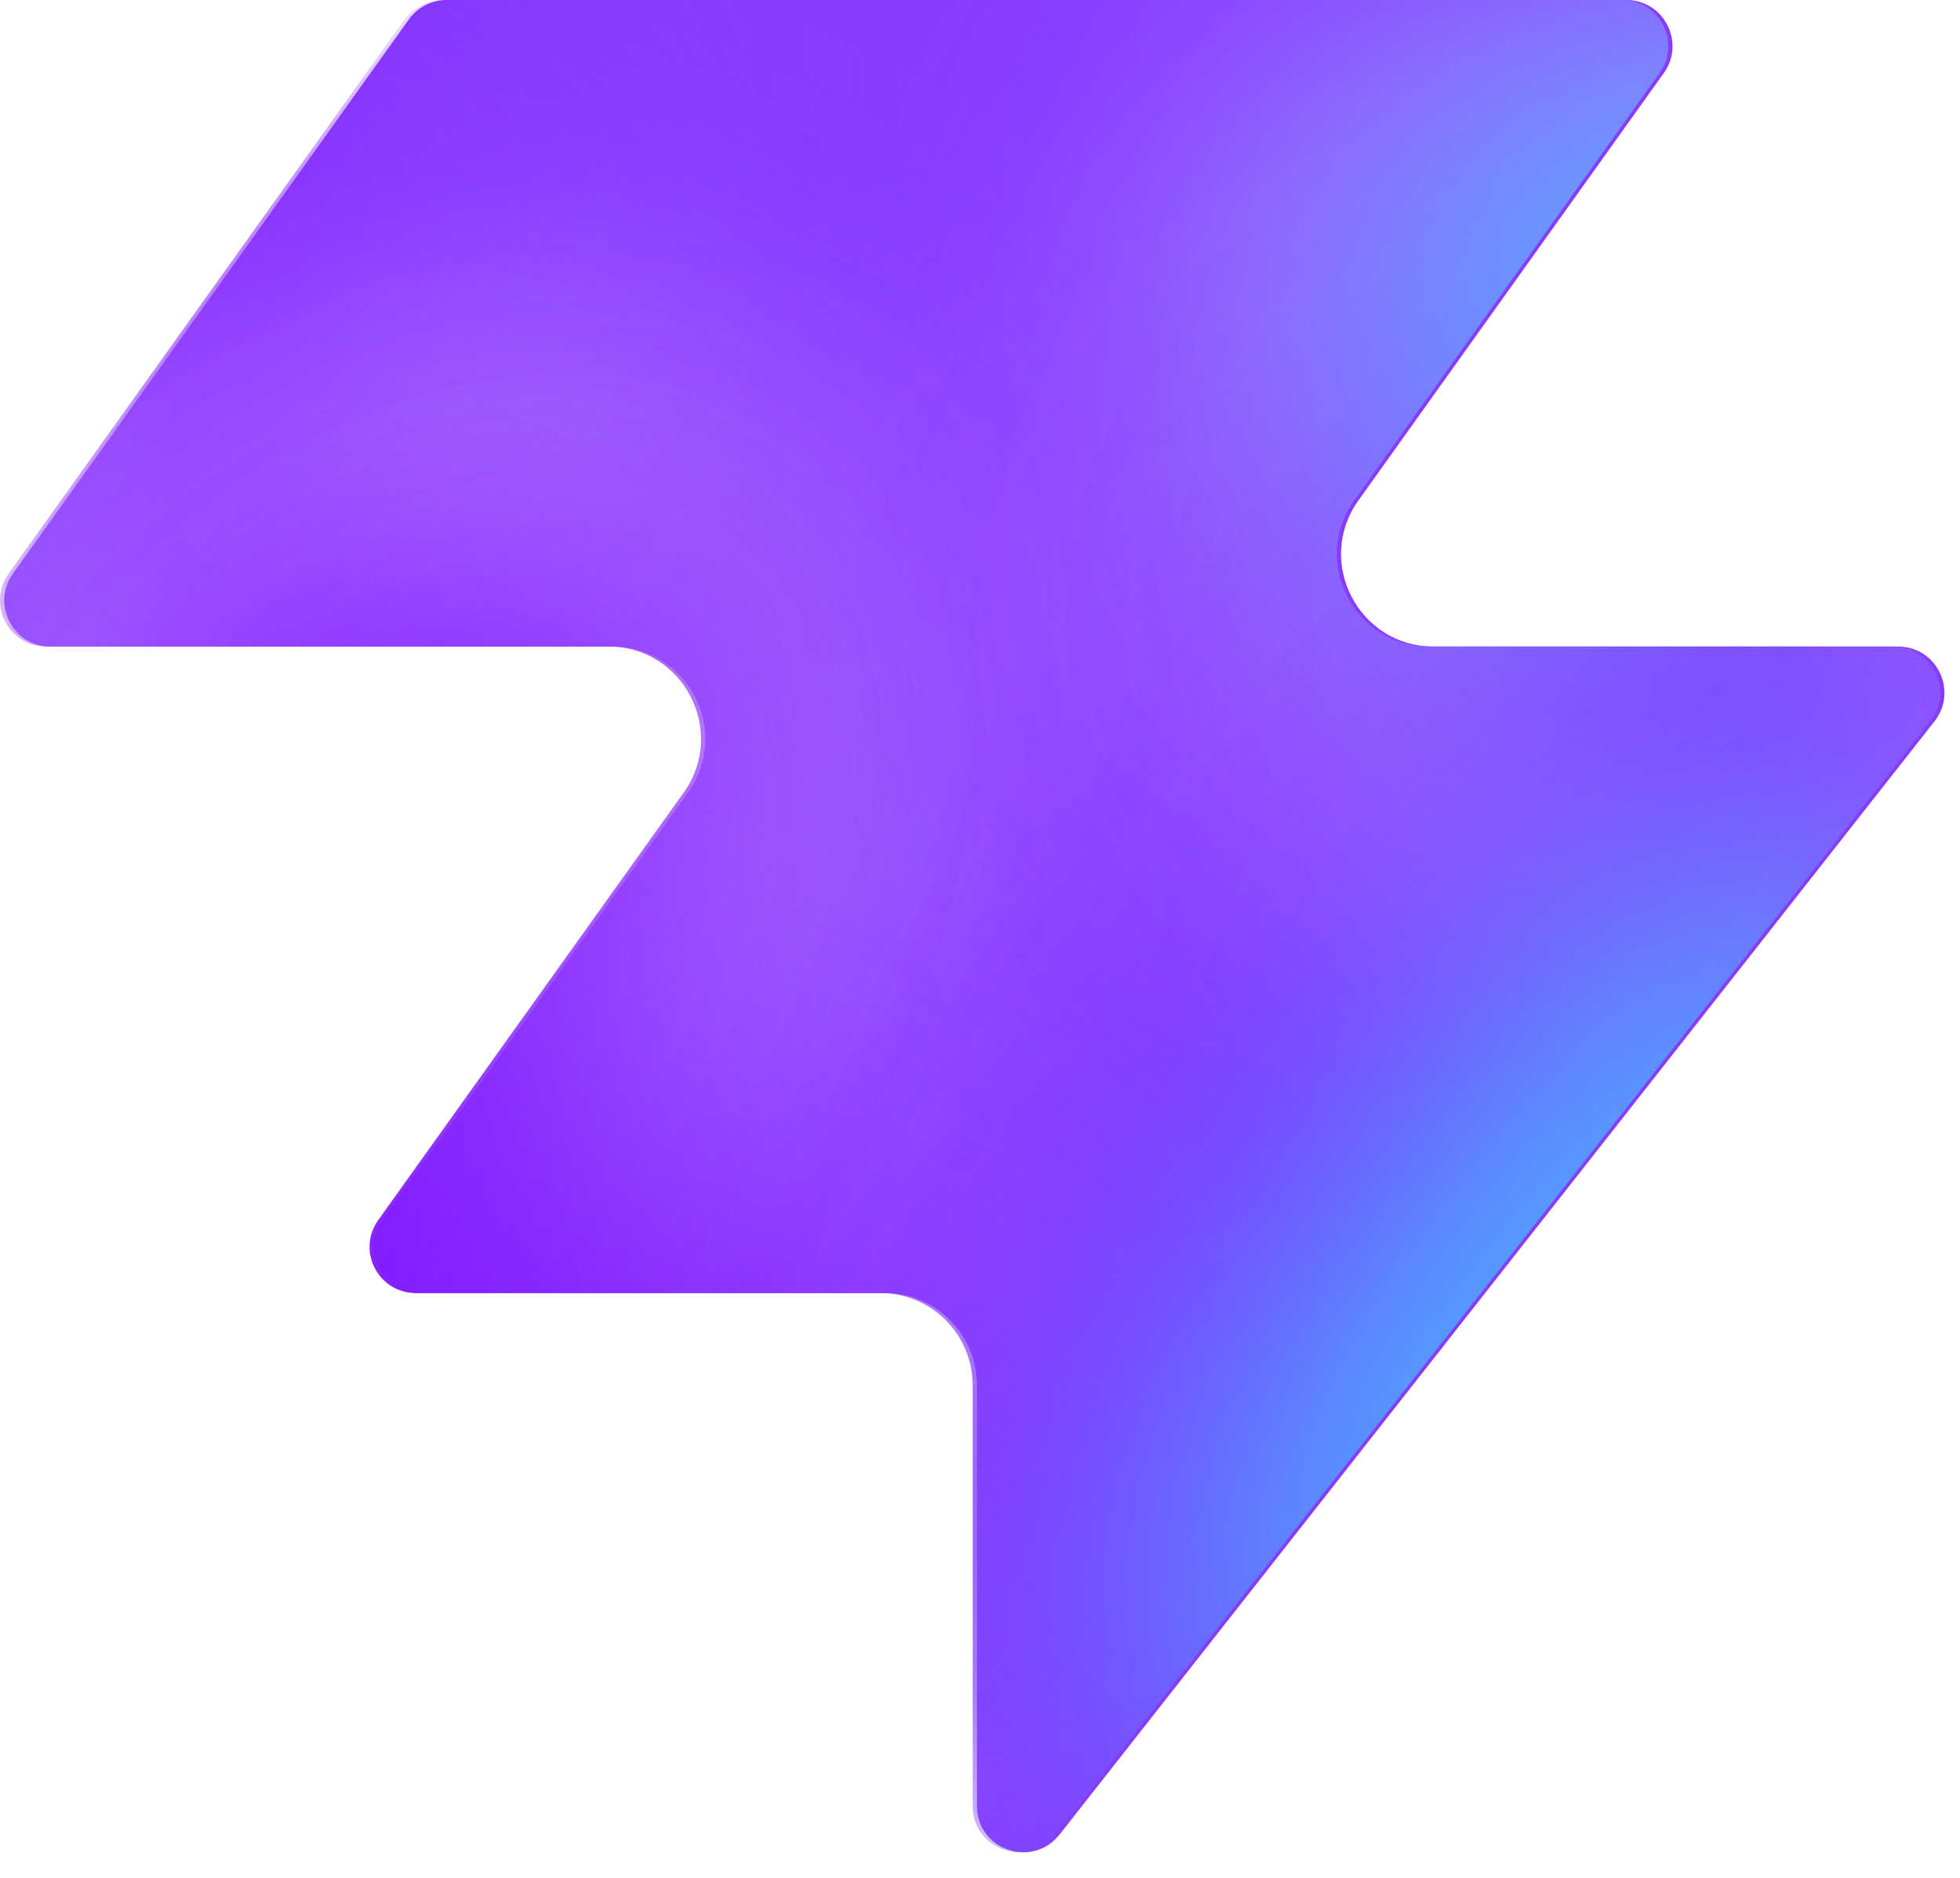
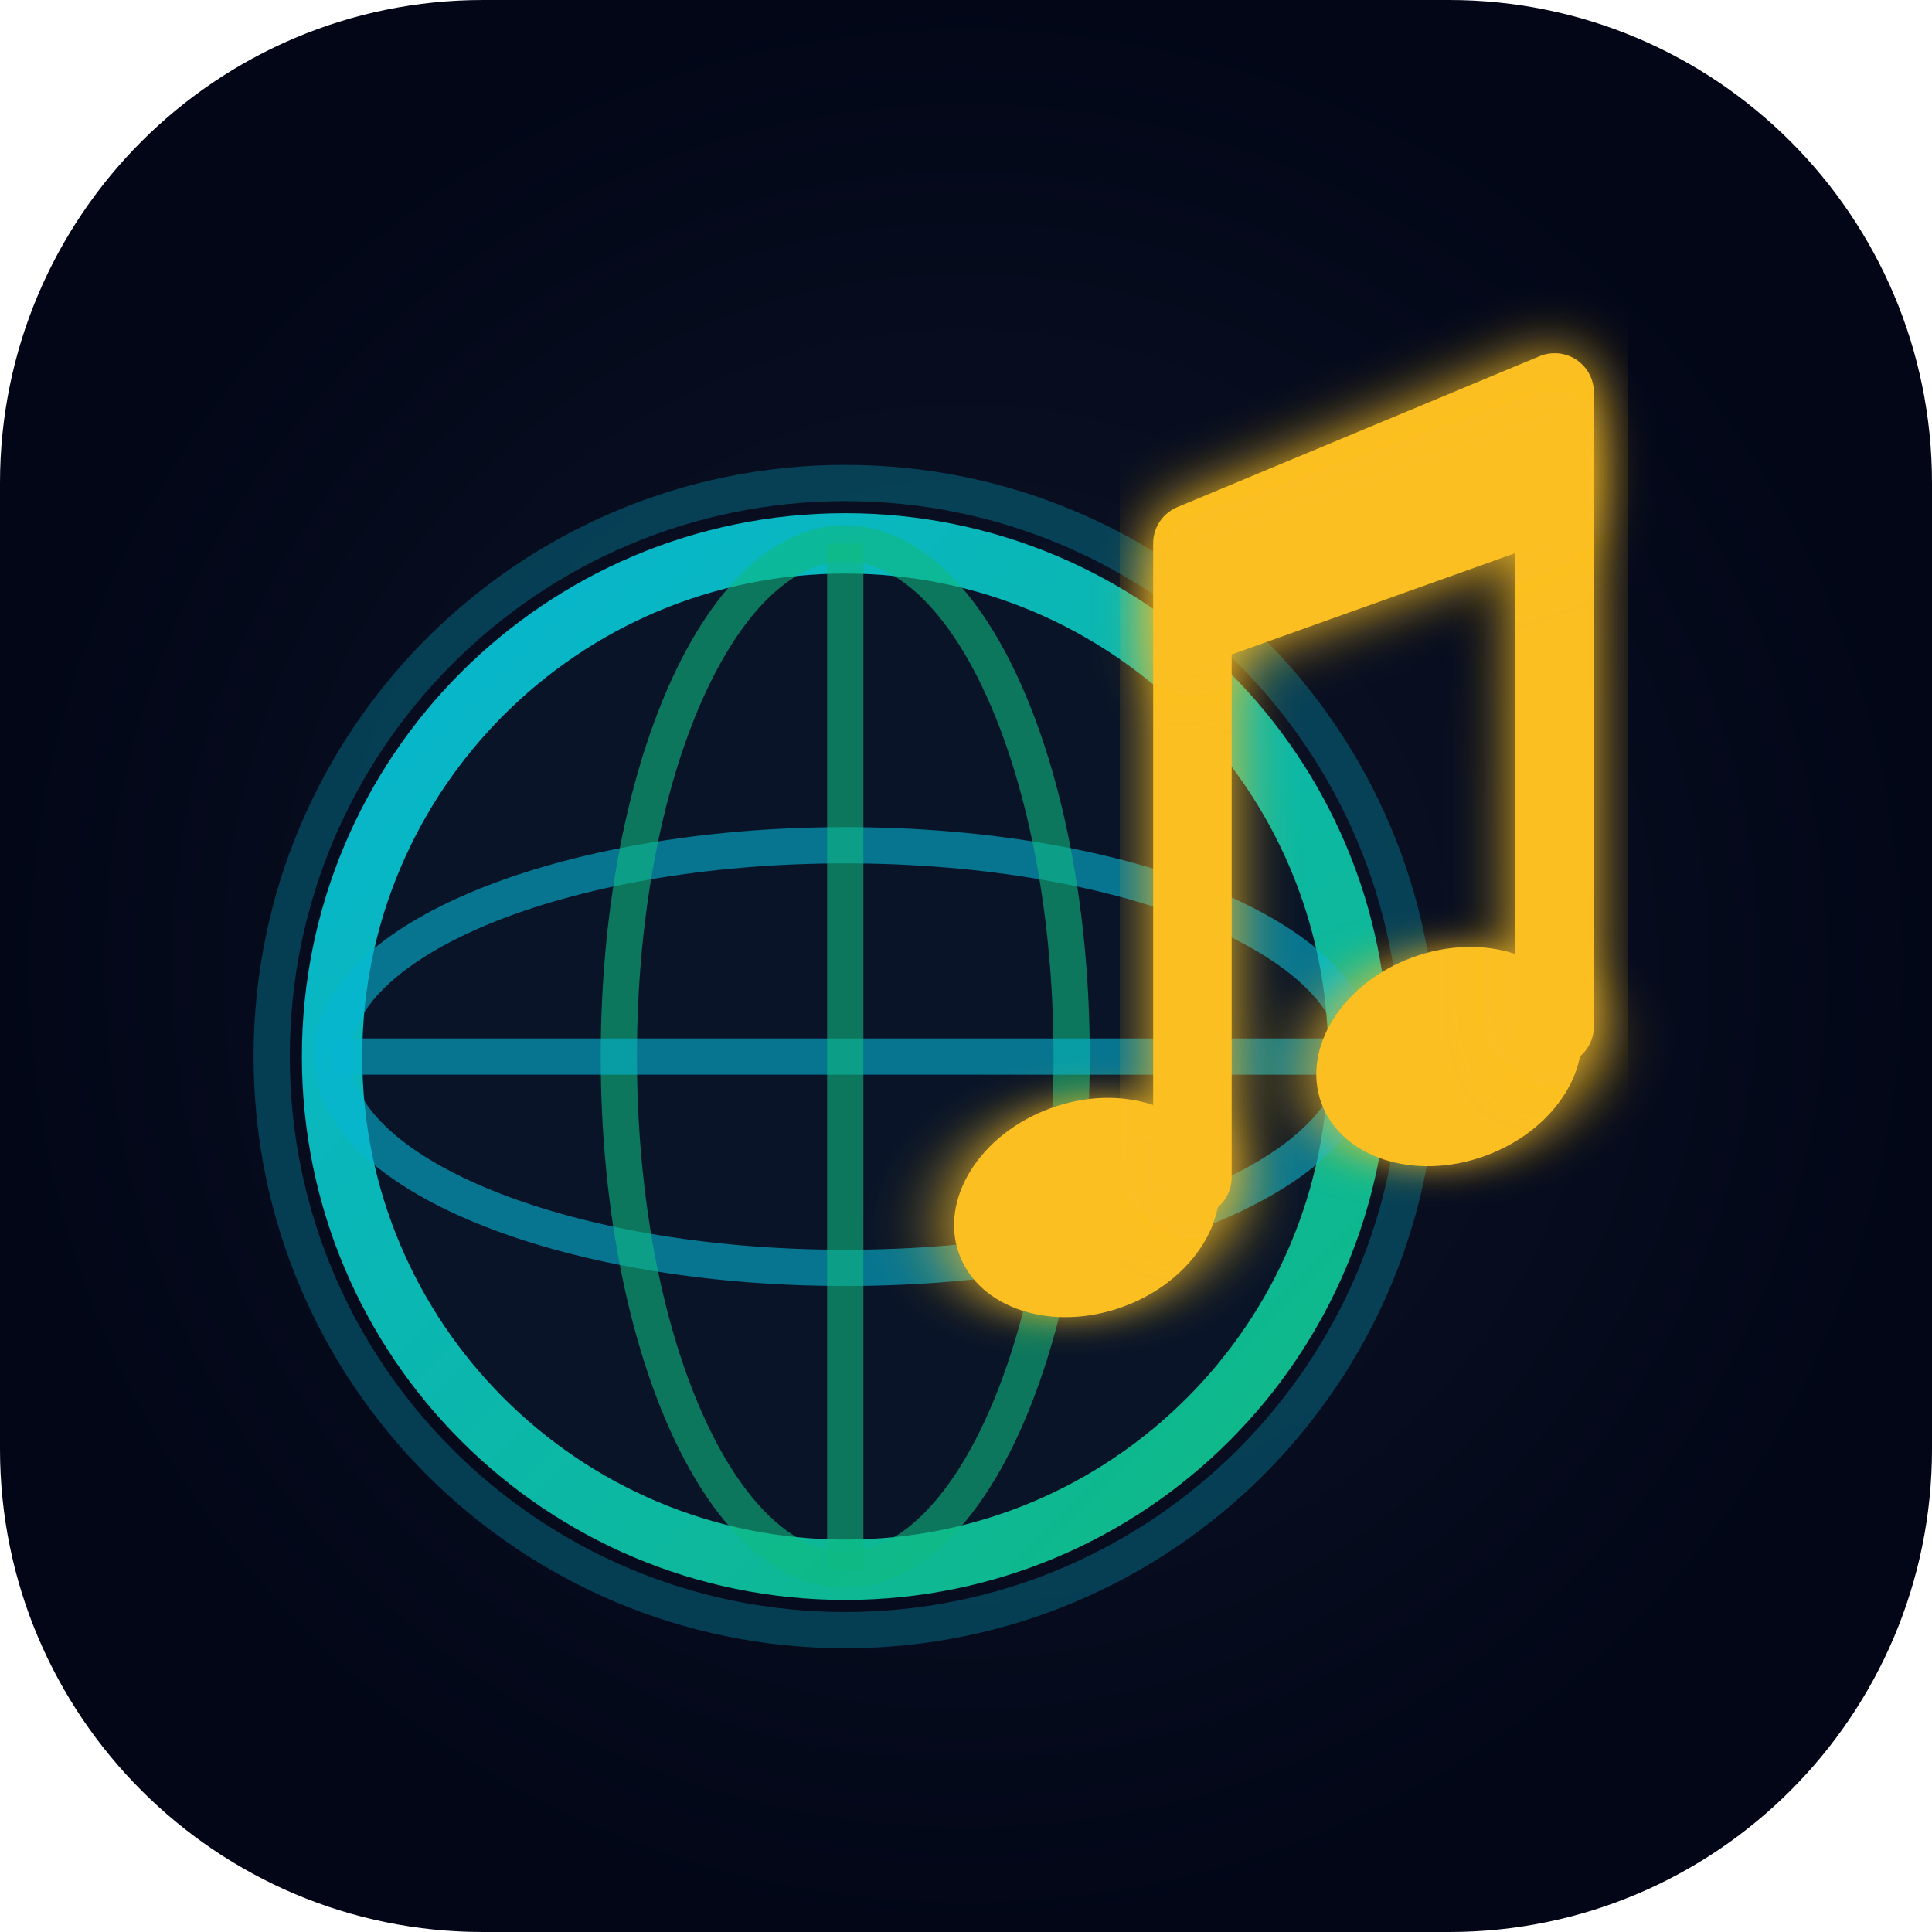
- <svg xmlns="http://www.w3.org/2000/svg" width="48" height="46" fill="none" viewBox="0 0 48 46">
-   <path fill="#863bff" d="M25.946 44.938c-.664.845-2.021.375-2.021-.698V33.937a2.26 2.26 0 0 0-2.262-2.262H10.287c-.92 0-1.456-1.04-.92-1.788l7.48-10.471c1.07-1.497 0-3.578-1.842-3.578H1.237c-.92 0-1.456-1.04-.92-1.788L10.013.474c.214-.297.556-.474.92-.474h28.894c.92 0 1.456 1.04.92 1.788l-7.48 10.471c-1.07 1.498 0 3.579 1.842 3.579h11.377c.943 0 1.473 1.088.89 1.83L25.947 44.94z" style="fill:#863bff;fill:color(display-p3 .525 .23 1);fill-opacity:1" />
-   <mask id="a" width="48" height="46" x="0" y="0" maskUnits="userSpaceOnUse" style="mask-type:alpha">
-     <path fill="#000" d="M25.842 44.938c-.664.844-2.021.375-2.021-.698V33.937a2.26 2.26 0 0 0-2.262-2.262H10.183c-.92 0-1.456-1.04-.92-1.788l7.48-10.471c1.07-1.498 0-3.579-1.842-3.579H1.133c-.92 0-1.456-1.04-.92-1.787L9.91.473c.214-.297.556-.474.92-.474h28.894c.92 0 1.456 1.04.92 1.788l-7.48 10.471c-1.07 1.498 0 3.578 1.842 3.578h11.377c.943 0 1.473 1.088.89 1.832L25.843 44.94z" style="fill:#000;fill-opacity:1" />
-   </mask>
-   <g mask="url(#a)">
-     <g filter="url(#b)">
-       <ellipse cx="5.508" cy="14.704" fill="#ede6ff" rx="5.508" ry="14.704" style="fill:#ede6ff;fill:color(display-p3 .927 .903 1);fill-opacity:1" transform="matrix(.00324 1 1 -.00324 -4.47 31.516)" />
-     </g>
-     <g filter="url(#c)">
-       <ellipse cx="10.399" cy="29.851" fill="#ede6ff" rx="10.399" ry="29.851" style="fill:#ede6ff;fill:color(display-p3 .927 .903 1);fill-opacity:1" transform="matrix(.00324 1 1 -.00324 -39.328 7.883)" />
-     </g>
-     <g filter="url(#d)">
-       <ellipse cx="5.508" cy="30.487" fill="#7e14ff" rx="5.508" ry="30.487" style="fill:#7e14ff;fill:color(display-p3 .492 .077 1);fill-opacity:1" transform="rotate(89.814 -25.913 -14.639)scale(1 -1)" />
-     </g>
-     <g filter="url(#e)">
-       <ellipse cx="5.508" cy="30.599" fill="#7e14ff" rx="5.508" ry="30.599" style="fill:#7e14ff;fill:color(display-p3 .492 .077 1);fill-opacity:1" transform="rotate(89.814 -32.644 -3.334)scale(1 -1)" />
-     </g>
-     <g filter="url(#f)">
-       <ellipse cx="5.508" cy="30.599" fill="#7e14ff" rx="5.508" ry="30.599" style="fill:#7e14ff;fill:color(display-p3 .492 .077 1);fill-opacity:1" transform="matrix(.00324 1 1 -.00324 -34.34 30.47)" />
-     </g>
-     <g filter="url(#g)">
-       <ellipse cx="14.072" cy="22.078" fill="#ede6ff" rx="14.072" ry="22.078" style="fill:#ede6ff;fill:color(display-p3 .927 .903 1);fill-opacity:1" transform="rotate(93.35 24.506 48.493)scale(-1 1)" />
-     </g>
-     <g filter="url(#h)">
-       <ellipse cx="3.47" cy="21.501" fill="#7e14ff" rx="3.47" ry="21.501" style="fill:#7e14ff;fill:color(display-p3 .492 .077 1);fill-opacity:1" transform="rotate(89.009 28.708 47.59)scale(-1 1)" />
-     </g>
-     <g filter="url(#i)">
-       <ellipse cx="3.47" cy="21.501" fill="#7e14ff" rx="3.47" ry="21.501" style="fill:#7e14ff;fill:color(display-p3 .492 .077 1);fill-opacity:1" transform="rotate(89.009 28.708 47.59)scale(-1 1)" />
-     </g>
-     <g filter="url(#j)">
-       <ellipse cx=".387" cy="8.972" fill="#7e14ff" rx="4.407" ry="29.108" style="fill:#7e14ff;fill:color(display-p3 .492 .077 1);fill-opacity:1" transform="rotate(39.51 .387 8.972)" />
-     </g>
-     <g filter="url(#k)">
-       <ellipse cx="47.523" cy="-6.092" fill="#7e14ff" rx="4.407" ry="29.108" style="fill:#7e14ff;fill:color(display-p3 .492 .077 1);fill-opacity:1" transform="rotate(37.892 47.523 -6.092)" />
-     </g>
-     <g filter="url(#l)">
-       <ellipse cx="41.412" cy="6.333" fill="#47bfff" rx="5.971" ry="9.665" style="fill:#47bfff;fill:color(display-p3 .28 .748 1);fill-opacity:1" transform="rotate(37.892 41.412 6.333)" />
-     </g>
-     <g filter="url(#m)">
-       <ellipse cx="-1.879" cy="38.332" fill="#7e14ff" rx="4.407" ry="29.108" style="fill:#7e14ff;fill:color(display-p3 .492 .077 1);fill-opacity:1" transform="rotate(37.892 -1.88 38.332)" />
-     </g>
-     <g filter="url(#n)">
-       <ellipse cx="-1.879" cy="38.332" fill="#7e14ff" rx="4.407" ry="29.108" style="fill:#7e14ff;fill:color(display-p3 .492 .077 1);fill-opacity:1" transform="rotate(37.892 -1.88 38.332)" />
-     </g>
-     <g filter="url(#o)">
-       <ellipse cx="35.651" cy="29.907" fill="#7e14ff" rx="4.407" ry="29.108" style="fill:#7e14ff;fill:color(display-p3 .492 .077 1);fill-opacity:1" transform="rotate(37.892 35.651 29.907)" />
-     </g>
-     <g filter="url(#p)">
-       <ellipse cx="38.418" cy="32.4" fill="#47bfff" rx="5.971" ry="15.297" style="fill:#47bfff;fill:color(display-p3 .28 .748 1);fill-opacity:1" transform="rotate(37.892 38.418 32.4)" />
-     </g>
-   </g>
+ <svg xmlns="http://www.w3.org/2000/svg" viewBox="0 0 64 64" width="64" height="64">
  <defs>
-     <filter id="b" width="60.045" height="41.654" x="-19.77" y="16.149" color-interpolation-filters="sRGB" filterUnits="userSpaceOnUse">
-       <feFlood flood-opacity="0" result="BackgroundImageFix" />
-       <feBlend in="SourceGraphic" in2="BackgroundImageFix" result="shape" />
-       <feGaussianBlur result="effect1_foregroundBlur_2002_17158" stdDeviation="7.659" />
-     </filter>
-     <filter id="c" width="90.34" height="51.437" x="-54.613" y="-7.533" color-interpolation-filters="sRGB" filterUnits="userSpaceOnUse">
-       <feFlood flood-opacity="0" result="BackgroundImageFix" />
-       <feBlend in="SourceGraphic" in2="BackgroundImageFix" result="shape" />
-       <feGaussianBlur result="effect1_foregroundBlur_2002_17158" stdDeviation="7.659" />
-     </filter>
-     <filter id="d" width="79.355" height="29.4" x="-49.64" y="2.03" color-interpolation-filters="sRGB" filterUnits="userSpaceOnUse">
-       <feFlood flood-opacity="0" result="BackgroundImageFix" />
-       <feBlend in="SourceGraphic" in2="BackgroundImageFix" result="shape" />
-       <feGaussianBlur result="effect1_foregroundBlur_2002_17158" stdDeviation="4.596" />
-     </filter>
-     <filter id="e" width="79.579" height="29.4" x="-45.045" y="20.029" color-interpolation-filters="sRGB" filterUnits="userSpaceOnUse">
-       <feFlood flood-opacity="0" result="BackgroundImageFix" />
-       <feBlend in="SourceGraphic" in2="BackgroundImageFix" result="shape" />
-       <feGaussianBlur result="effect1_foregroundBlur_2002_17158" stdDeviation="4.596" />
-     </filter>
-     <filter id="f" width="79.579" height="29.4" x="-43.513" y="21.178" color-interpolation-filters="sRGB" filterUnits="userSpaceOnUse">
-       <feFlood flood-opacity="0" result="BackgroundImageFix" />
-       <feBlend in="SourceGraphic" in2="BackgroundImageFix" result="shape" />
-       <feGaussianBlur result="effect1_foregroundBlur_2002_17158" stdDeviation="4.596" />
-     </filter>
-     <filter id="g" width="74.749" height="58.852" x="15.756" y="-17.901" color-interpolation-filters="sRGB" filterUnits="userSpaceOnUse">
-       <feFlood flood-opacity="0" result="BackgroundImageFix" />
-       <feBlend in="SourceGraphic" in2="BackgroundImageFix" result="shape" />
-       <feGaussianBlur result="effect1_foregroundBlur_2002_17158" stdDeviation="7.659" />
-     </filter>
-     <filter id="h" width="61.377" height="25.362" x="23.548" y="2.284" color-interpolation-filters="sRGB" filterUnits="userSpaceOnUse">
-       <feFlood flood-opacity="0" result="BackgroundImageFix" />
-       <feBlend in="SourceGraphic" in2="BackgroundImageFix" result="shape" />
-       <feGaussianBlur result="effect1_foregroundBlur_2002_17158" stdDeviation="4.596" />
-     </filter>
-     <filter id="i" width="61.377" height="25.362" x="23.548" y="2.284" color-interpolation-filters="sRGB" filterUnits="userSpaceOnUse">
-       <feFlood flood-opacity="0" result="BackgroundImageFix" />
-       <feBlend in="SourceGraphic" in2="BackgroundImageFix" result="shape" />
-       <feGaussianBlur result="effect1_foregroundBlur_2002_17158" stdDeviation="4.596" />
-     </filter>
-     <filter id="j" width="56.045" height="63.649" x="-27.636" y="-22.853" color-interpolation-filters="sRGB" filterUnits="userSpaceOnUse">
-       <feFlood flood-opacity="0" result="BackgroundImageFix" />
-       <feBlend in="SourceGraphic" in2="BackgroundImageFix" result="shape" />
-       <feGaussianBlur result="effect1_foregroundBlur_2002_17158" stdDeviation="4.596" />
-     </filter>
-     <filter id="k" width="54.814" height="64.646" x="20.116" y="-38.415" color-interpolation-filters="sRGB" filterUnits="userSpaceOnUse">
-       <feFlood flood-opacity="0" result="BackgroundImageFix" />
-       <feBlend in="SourceGraphic" in2="BackgroundImageFix" result="shape" />
-       <feGaussianBlur result="effect1_foregroundBlur_2002_17158" stdDeviation="4.596" />
-     </filter>
-     <filter id="l" width="33.541" height="35.313" x="24.641" y="-11.323" color-interpolation-filters="sRGB" filterUnits="userSpaceOnUse">
-       <feFlood flood-opacity="0" result="BackgroundImageFix" />
-       <feBlend in="SourceGraphic" in2="BackgroundImageFix" result="shape" />
-       <feGaussianBlur result="effect1_foregroundBlur_2002_17158" stdDeviation="4.596" />
-     </filter>
-     <filter id="m" width="54.814" height="64.646" x="-29.286" y="6.009" color-interpolation-filters="sRGB" filterUnits="userSpaceOnUse">
-       <feFlood flood-opacity="0" result="BackgroundImageFix" />
-       <feBlend in="SourceGraphic" in2="BackgroundImageFix" result="shape" />
-       <feGaussianBlur result="effect1_foregroundBlur_2002_17158" stdDeviation="4.596" />
-     </filter>
-     <filter id="n" width="54.814" height="64.646" x="-29.286" y="6.009" color-interpolation-filters="sRGB" filterUnits="userSpaceOnUse">
-       <feFlood flood-opacity="0" result="BackgroundImageFix" />
-       <feBlend in="SourceGraphic" in2="BackgroundImageFix" result="shape" />
-       <feGaussianBlur result="effect1_foregroundBlur_2002_17158" stdDeviation="4.596" />
-     </filter>
-     <filter id="o" width="54.814" height="64.646" x="8.244" y="-2.416" color-interpolation-filters="sRGB" filterUnits="userSpaceOnUse">
-       <feFlood flood-opacity="0" result="BackgroundImageFix" />
-       <feBlend in="SourceGraphic" in2="BackgroundImageFix" result="shape" />
-       <feGaussianBlur result="effect1_foregroundBlur_2002_17158" stdDeviation="4.596" />
-     </filter>
-     <filter id="p" width="39.409" height="43.623" x="18.713" y="10.588" color-interpolation-filters="sRGB" filterUnits="userSpaceOnUse">
-       <feFlood flood-opacity="0" result="BackgroundImageFix" />
-       <feBlend in="SourceGraphic" in2="BackgroundImageFix" result="shape" />
-       <feGaussianBlur result="effect1_foregroundBlur_2002_17158" stdDeviation="4.596" />
+     <radialGradient id="bgGrad" cx="50%" cy="50%" r="50%">
+       <stop offset="0%" stop-color="#0f172a" />
+       <stop offset="100%" stop-color="#020617" />
+     </radialGradient>
+     <linearGradient id="globeGrad" x1="0%" y1="0%" x2="100%" y2="100%">
+       <stop offset="0%" stop-color="#06b6d4" />
+       <stop offset="100%" stop-color="#10b981" />
+     </linearGradient>
+     <filter id="glow" x="-20%" y="-20%" width="140%" height="140%">
+       <feGaussianBlur stdDeviation="1" result="blur" />
+       <feComposite in="SourceGraphic" in2="blur" operator="over" />
    </filter>
  </defs>
+   <rect width="64" height="64" rx="16" fill="url(#bgGrad)" />
+   <circle cx="28" cy="35" r="19" fill="none" stroke="#06b6d4" stroke-width="1.2" stroke-opacity="0.3" />
+   <circle cx="28" cy="35" r="17" fill="#091428" stroke="url(#globeGrad)" stroke-width="2" />
+   <ellipse cx="28" cy="35" rx="17" ry="7" fill="none" stroke="#06b6d4" stroke-width="1.2" stroke-opacity="0.6" />
+   <ellipse cx="28" cy="35" rx="7.5" ry="17" fill="none" stroke="#10b981" stroke-width="1.2" stroke-opacity="0.6" />
+   <line x1="11" y1="35" x2="45" y2="35" stroke="#06b6d4" stroke-width="1.2" stroke-opacity="0.6" />
+   <line x1="28" y1="18" x2="28" y2="52" stroke="#10b981" stroke-width="1.2" stroke-opacity="0.6" />
+   <ellipse cx="36" cy="40" rx="4.5" ry="3.5" fill="#fbbf24" transform="rotate(-20 36 40)" filter="url(#glow)" />
+   <ellipse cx="48" cy="35" rx="4.5" ry="3.5" fill="#fbbf24" transform="rotate(-20 48 35)" filter="url(#glow)" />
+   <path d="M39.5 39 V 18 L 51.5 13 V 34" fill="none" stroke="#fbbf24" stroke-width="2.6" stroke-linecap="round" stroke-linejoin="round" filter="url(#glow)" />
+   <path d="M38.5 18.5 L 52.5 13.5 V 17.5 L 38.5 22.5 Z" fill="#fbbf24" filter="url(#glow)" />
</svg>
